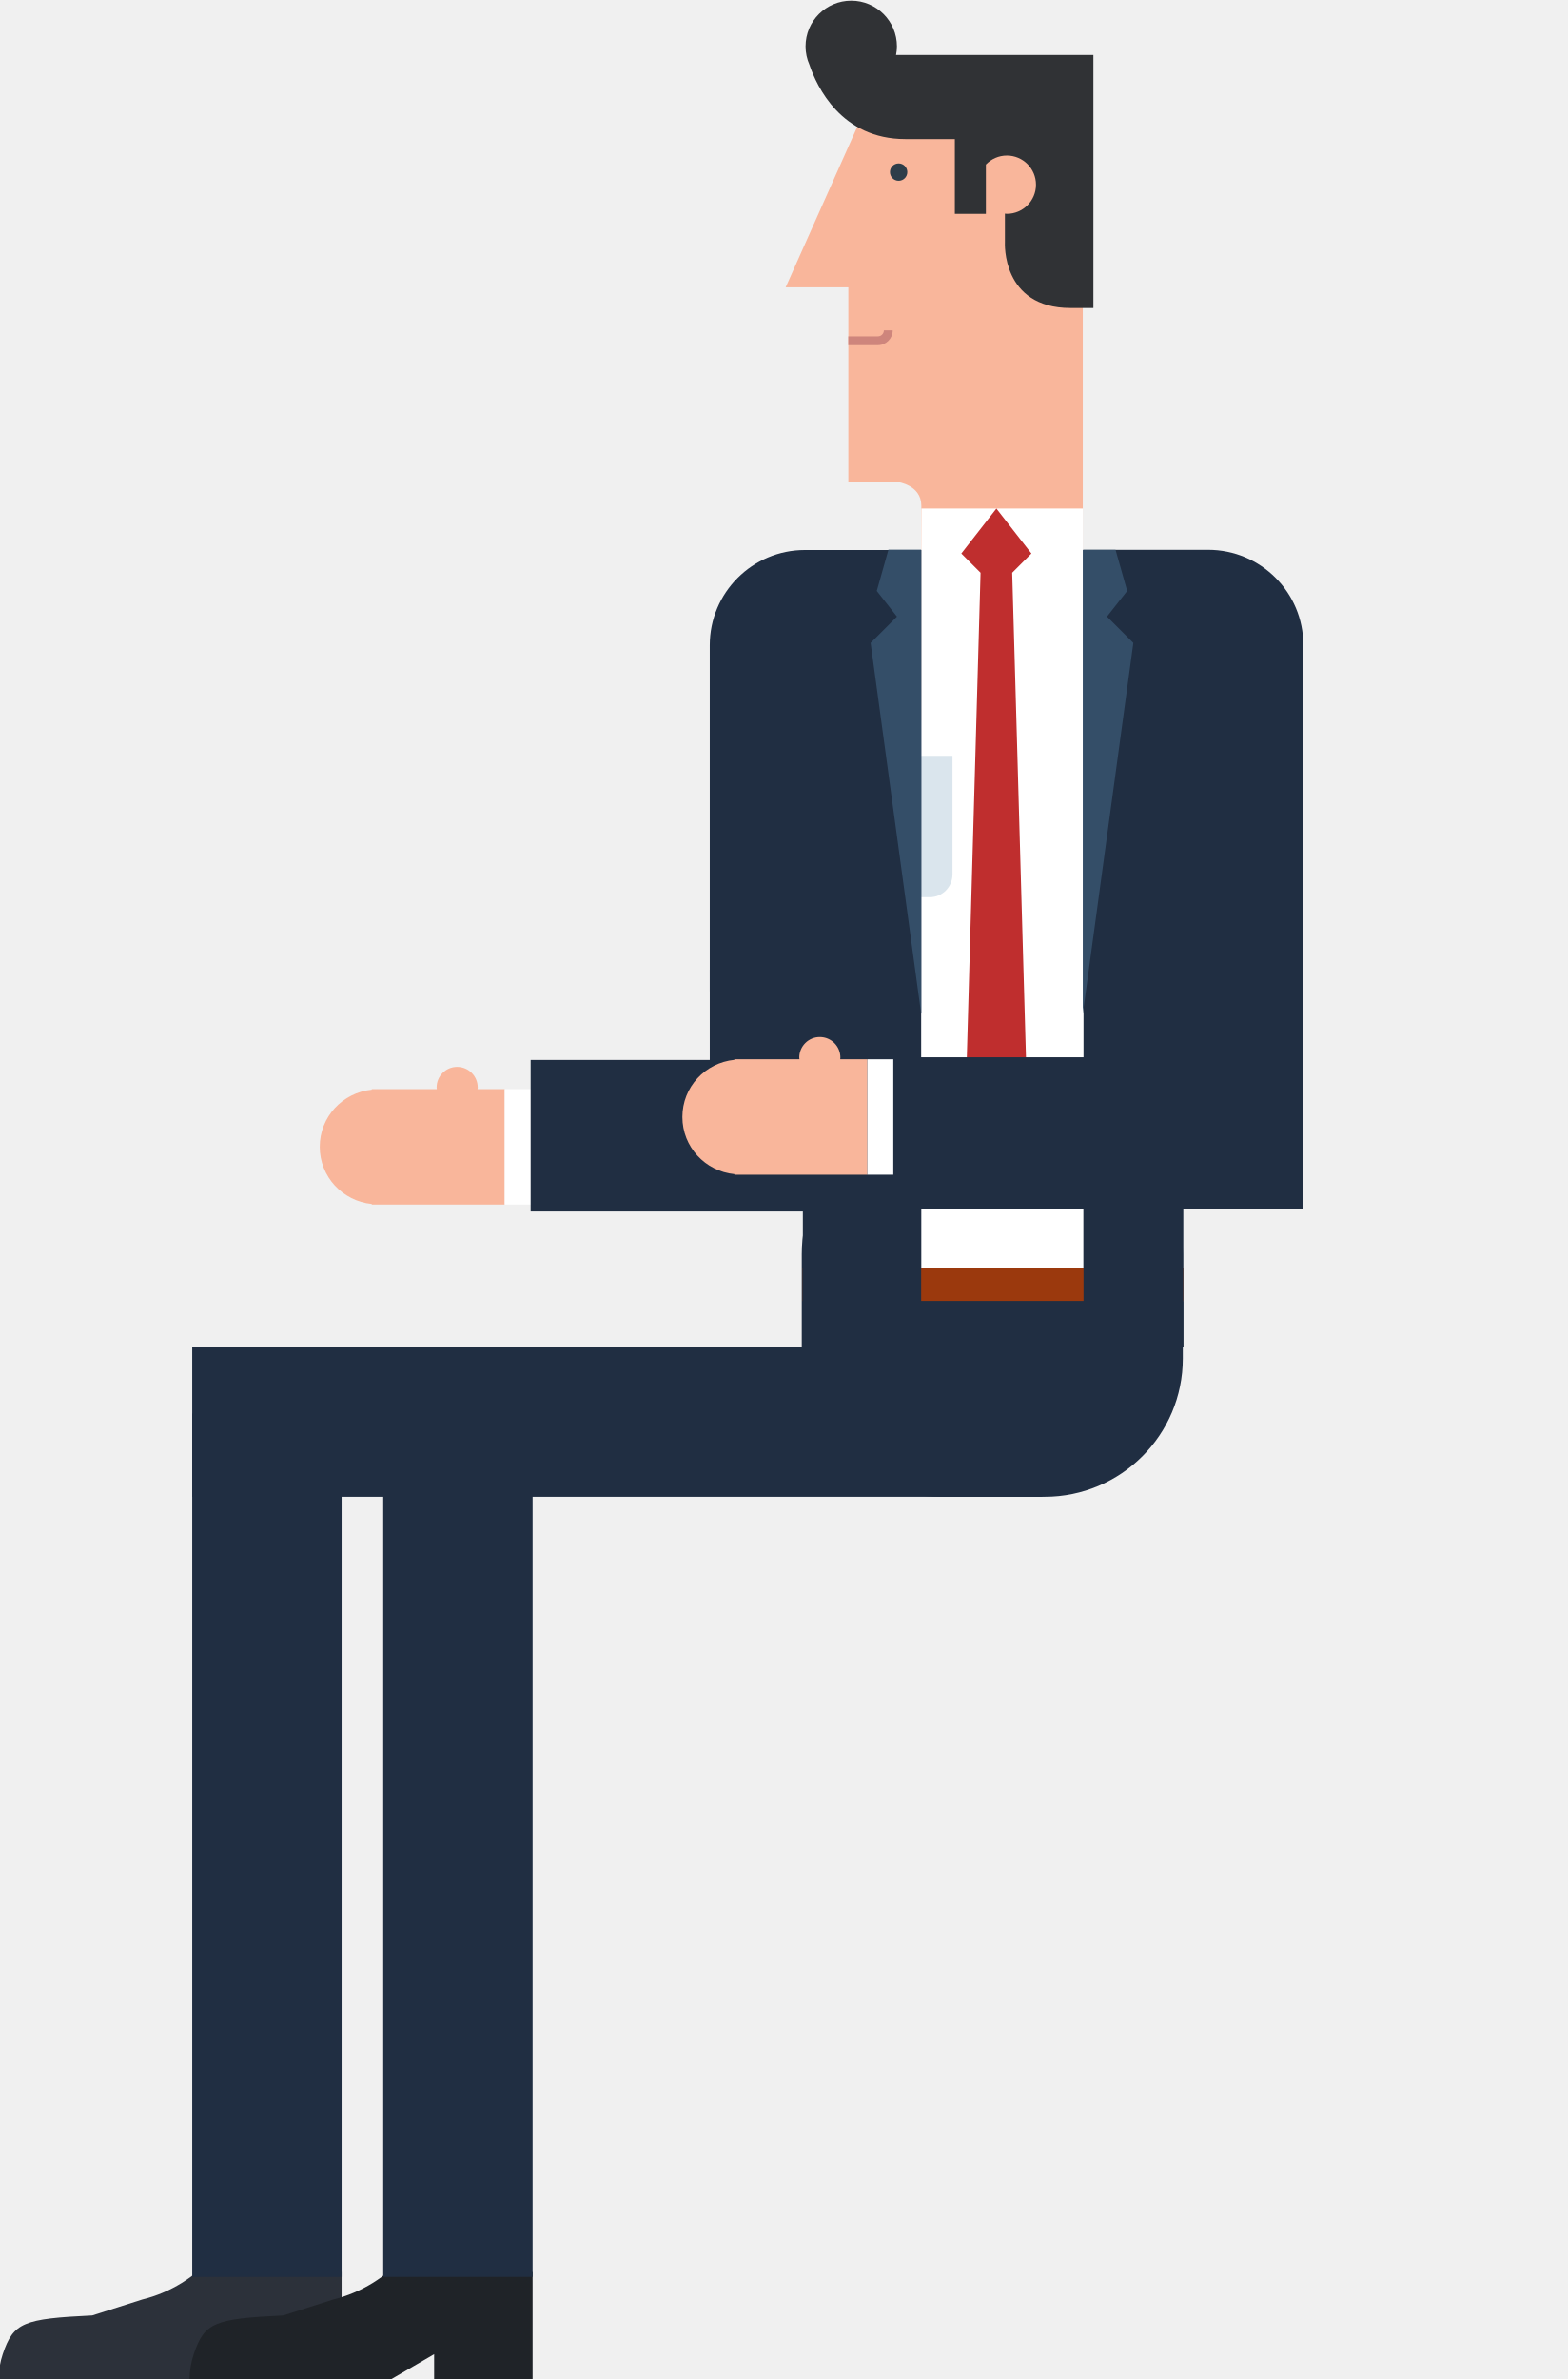
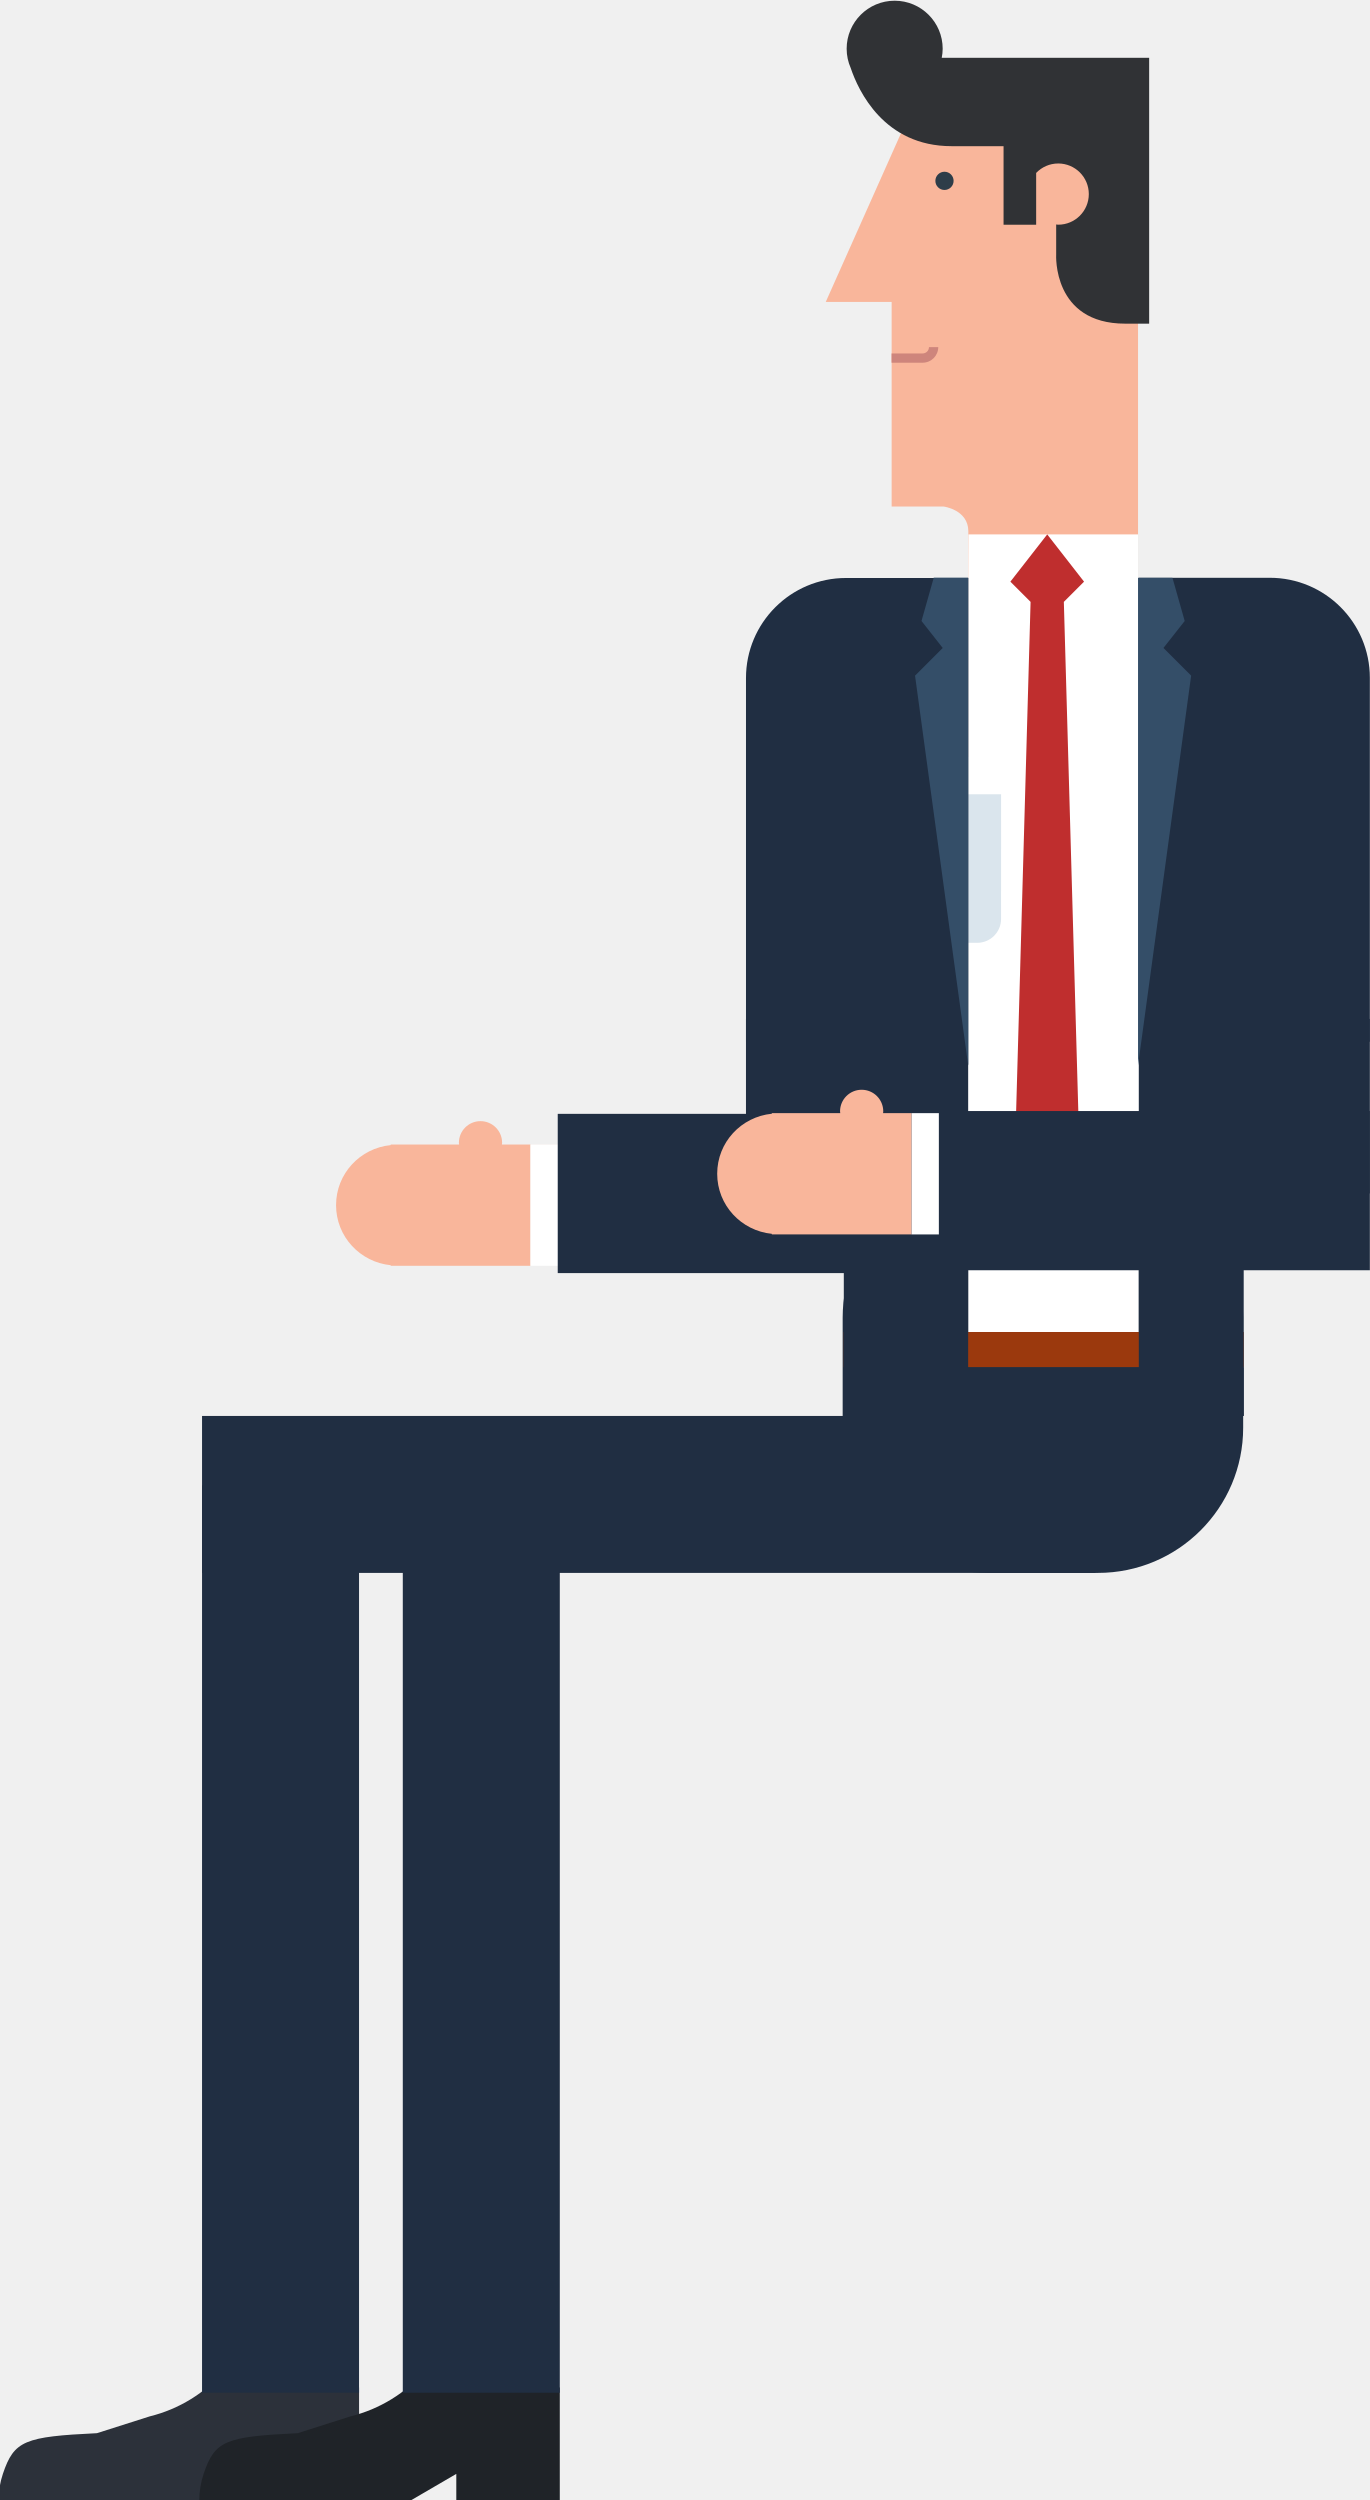
- <svg xmlns="http://www.w3.org/2000/svg" version="1.1" id="Layer_1" x="0px" y="0px" width="93.77px" height="142.28px" viewBox="0 0 93.77 142.28" enable-background="new 0 0 93.77 142.28" xml:space="preserve">
+ <svg xmlns="http://www.w3.org/2000/svg" version="1.1" id="Layer_1" x="0px" y="0px" width="77.961px" height="142.281px" viewBox="0 0 77.961 142.281" enable-background="new 0 0 77.961 142.281" xml:space="preserve">
  <g>
    <rect x="70.206" y="57.99" fill="#202E42" width="7.755" height="9.932" />
    <rect x="42.455" y="57.99" fill="#202E42" width="7.754" height="9.932" />
    <g display="none">
-       <rect x="77.074" y="61.667" transform="matrix(0.9767 0.2145 -0.2145 0.9767 18.4096 -14.9778)" display="inline" fill="#9B9B9B" width="2.258" height="31.303" />
-       <path display="inline" fill="#005493" d="M80.03,83.758c-0.399,1.713-2.112,2.779-3.824,2.379l0,0    c-1.715-0.398-2.779-2.113-2.38-3.826l13.573-58.165c0.399-1.712,2.111-2.777,3.826-2.377l0,0    c1.713,0.399,2.776,2.113,2.378,3.825L80.03,83.758z" />
+       <rect x="77.077" y="61.663" transform="matrix(-0.9767 -0.2145 0.2145 -0.9767 138.0029 169.6065)" display="inline" fill="#9B9B9B" width="2.258" height="31.303" />
+       <path display="inline" fill="#005493" d="M80.03,83.757c-0.398,1.714-2.111,2.779-3.823,2.38l0,0    c-1.715-0.397-2.779-2.113-2.38-3.826l13.572-58.165c0.399-1.712,2.111-2.777,3.826-2.377l0,0    c1.713,0.399,2.776,2.113,2.378,3.825L80.03,83.757z" />
    </g>
    <g display="none">
      <g display="inline">
        <rect x="47.997" y="117.941" fill="#9B9B9B" width="5.999" height="15.762" />
        <rect x="49.866" y="89.766" fill="#9B9B9B" width="2.26" height="31.303" />
        <g>
-           <rect x="58.74" y="125.291" transform="matrix(0.2707 -0.9627 0.9627 0.2707 -86.6813 155.9163)" fill="#9B9B9B" width="1.656" height="19.757" />
-           <rect x="41.617" y="125.29" transform="matrix(-0.2718 -0.9623 0.9623 -0.2718 -76.0969 212.7608)" fill="#9B9B9B" width="1.656" height="19.759" />
+           <rect x="58.743" y="125.282" transform="matrix(-0.2706 0.9627 -0.9627 -0.2706 205.8095 114.3849)" fill="#9B9B9B" width="1.657" height="19.758" />
+           <rect x="41.612" y="125.298" transform="matrix(0.2718 0.9623 -0.9623 0.2718 160.9902 57.5889)" fill="#9B9B9B" width="1.656" height="19.758" />
          <circle fill="#9B9B9B" cx="33.142" cy="139.537" r="2.5" />
          <circle fill="#9B9B9B" cx="68.85" cy="139.537" r="2.5" />
        </g>
        <rect x="50.081" y="132.225" fill="#9B9B9B" width="1.831" height="6.42" />
-         <rect x="49.054" y="137.051" fill="#9B9B9B" width="3.884" height="4.986" />
+         <rect x="49.054" y="137.05" fill="#9B9B9B" width="3.884" height="4.986" />
      </g>
-       <path display="inline" fill="#0085BA" d="M77.515,92.852c0,1.979-1.605,3.582-3.586,3.582H28.061    c-1.978,0-3.582-1.604-3.582-3.582l0,0c0-1.982,1.604-3.584,3.582-3.584h45.868C75.909,89.268,77.515,90.869,77.515,92.852    L77.515,92.852z" />
+       <path display="inline" fill="#0085BA" d="M77.515,92.852c0,1.979-1.604,3.582-3.586,3.582H28.061    c-1.978,0-3.582-1.604-3.582-3.582l0,0c0-1.981,1.604-3.584,3.582-3.584h45.868C75.909,89.268,77.515,90.869,77.515,92.852    L77.515,92.852z" />
    </g>
    <g>
      <g>
-         <path fill="#2C313A" d="M0.165,140.791c0.638-1.9,1.24-2.113,5.354-2.313l2.998-0.955c1.681-0.414,3.158-1.34,4.259-2.604     c0.247-0.287,0.474-0.59,0.681-0.906c1.898,0.139,1.626,1.865,1.626,1.865h5.351v0.723v1.006v1.008v2.176v0.957v0.572h-5.891     v-0.572v-0.953l-2.615,1.525H-0.085C-0.085,141.785,0.004,141.271,0.165,140.791z" />
+         <path fill="#2C313A" d="M0.165,140.791c0.638-1.899,1.239-2.113,5.354-2.313l2.998-0.955c1.682-0.414,3.158-1.34,4.259-2.604     c0.247-0.287,0.475-0.59,0.682-0.906c1.897,0.139,1.626,1.865,1.626,1.865h5.351v0.723v1.006v1.008v2.176v0.957v0.572h-5.891     v-0.572v-0.953l-2.615,1.525H-0.085C-0.085,141.785,0.004,141.271,0.165,140.791z" />
        <rect x="11.499" y="84.533" fill="#202E42" width="8.935" height="51.643" />
      </g>
-       <path fill="#1F2328" d="M11.59,140.791c0.639-1.9,1.24-2.113,5.355-2.313l2.997-0.955c1.681-0.414,3.159-1.34,4.26-2.604    c0.246-0.287,0.474-0.59,0.68-0.906c1.898,0.139,1.627,1.865,1.627,1.865h5.35v0.723v1.006v1.008v2.176v0.957v0.572h-5.89v-0.572    v-0.953l-2.616,1.525H11.34C11.34,141.785,11.429,141.271,11.59,140.791z" />
+       <path fill="#1F2328" d="M11.59,140.791c0.639-1.899,1.24-2.113,5.354-2.313l2.997-0.955c1.682-0.414,3.159-1.34,4.261-2.604    c0.246-0.287,0.474-0.59,0.68-0.906c1.897,0.139,1.627,1.865,1.627,1.865h5.35v0.723v1.006v1.008v2.176v0.957v0.572h-5.89v-0.572    v-0.953l-2.616,1.525H11.34C11.34,141.785,11.429,141.271,11.59,140.791z" />
      <rect x="22.924" y="84.533" fill="#202E42" width="8.935" height="51.643" />
-       <rect x="11.499" y="80.586" fill="#202E42" width="50.851" height="8.932" />
-       <path fill="#202E42" d="M47.958,81.252c0,4.566,3.703,8.266,8.268,8.266h6.257c4.567,0,8.268-3.699,8.268-8.266v-6.258    c0-4.567-3.7-8.268-8.268-8.268h-6.257c-4.565,0-8.268,3.701-8.268,8.268V81.252z" />
+       <rect x="11.499" y="80.585" fill="#202E42" width="50.851" height="8.933" />
+       <path fill="#202E42" d="M47.958,81.251c0,4.566,3.703,8.267,8.268,8.267h6.257c4.567,0,8.269-3.699,8.269-8.267v-6.258    c0-4.567-3.7-8.268-8.269-8.268h-6.257c-4.564,0-8.268,3.701-8.268,8.268V81.251z" />
    </g>
    <g>
-       <path fill="#F9B69B" d="M32.58,65.136L32.58,65.136l-2.389,0l0,0v6.902h-3.279h-4.326c-0.002,0-0.004,0-0.007,0s-0.005,0-0.008,0    h-0.334v-0.033c-1.743-0.174-3.111-1.628-3.111-3.418c0-1.791,1.368-3.246,3.111-3.417v-0.034h0.334    c0.003,0,0.005-0.001,0.008-0.001s0.005,0.001,0.007,0.001h3.542c-0.003-0.034-0.011-0.066-0.011-0.101    c0-0.679,0.551-1.229,1.229-1.229s1.23,0.551,1.23,1.229c0,0.035-0.007,0.067-0.011,0.101h3.022H32.58z" />
-       <rect x="30.191" y="65.137" fill="#FFFFFF" width="0" height="6.902" />
+       <path fill="#F9B69B" d="M32.58,65.136L32.58,65.136h-2.39l0,0v6.903h-3.278h-4.326c-0.002,0-0.004,0-0.007,0s-0.005,0-0.009,0    h-0.334v-0.033c-1.742-0.174-3.11-1.628-3.11-3.418c0-1.791,1.368-3.246,3.11-3.417v-0.034h0.334c0.004,0,0.006-0.001,0.009-0.001    s0.005,0.001,0.007,0.001h3.542c-0.003-0.034-0.011-0.066-0.011-0.101c0-0.679,0.551-1.229,1.229-1.229s1.23,0.551,1.23,1.229    c0,0.035-0.008,0.067-0.012,0.101h3.022H32.58z" />
+       <rect x="30.191" y="65.137" fill="#FFFFFF" width="0" height="6.901" />
      <polygon fill="#FFFFFF" points="32.58,72.039 32.58,72.039 30.191,72.039 30.191,72.039 30.191,72.039 30.191,72.039   " />
      <polygon fill="#FFFFFF" points="32.58,72.039 32.58,72.039 30.191,72.039 30.191,72.039 31.589,72.039   " />
-       <polygon opacity="0.3" fill="#84A8C1" points="32.58,72.039 32.58,72.039 30.191,72.039 30.191,72.039 31.589,72.039   " />
+       <polygon opacity="0.3" fill="#84A8C1" enable-background="new    " points="32.58,72.039 32.58,72.039 30.191,72.039     30.191,72.039 31.589,72.039   " />
      <polygon fill="#FFFFFF" points="32.58,71.011 32.58,72.039 31.589,72.039 30.191,72.039 30.191,65.137 32.58,65.137   " />
-       <rect x="31.742" y="63.392" fill="#202E42" width="32.478" height="9.062" />
+       <rect x="31.742" y="63.392" fill="#202E42" width="32.478" height="9.063" />
    </g>
    <g>
-       <path fill="#F9B69B" d="M51.934,6.113l0.177-0.221h12.657v27.002l0,0v10.191h-9.658V32.895l0,0v-0.01c0-2.116,0-2.116,0-2.646    c0-1.235-1.41-1.411-1.41-1.411h-2.956V17.184h-3.75L51.934,6.113z" />
+       <path fill="#F9B69B" d="M51.934,6.113l0.177-0.221h12.657v27.002l0,0v10.191H55.11v-10.19l0,0v-0.01c0-2.116,0-2.116,0-2.646    c0-1.235-1.409-1.411-1.409-1.411h-2.956V17.184h-3.75L51.934,6.113z" />
      <circle fill="#2E3D49" cx="53.753" cy="10.293" r="0.519" />
-       <path fill="#CE857C" d="M52.51,20.115c0.198,0,0.36-0.161,0.36-0.36h0.529c0,0.489-0.398,0.888-0.89,0.888h-1.767v-0.528H52.51z" />
+       <path fill="#CE857C" d="M52.51,20.115c0.198,0,0.36-0.161,0.36-0.36h0.528c0,0.489-0.397,0.888-0.89,0.888h-1.767v-0.528H52.51z" />
      <path fill="none" d="M58.338,10.965c0,0.013-0.004,0.025-0.004,0.038v-0.038H58.338z" />
      <g>
-         <rect x="48.023" y="75.809" fill="#9B390D" width="22.759" height="2.008" />
-         <polygon fill="#202E42" points="50.261,77.816 50.261,75.809 51.28,75.809 51.28,77.816 64.898,77.816 64.898,75.809      65.92,75.809 65.92,77.816 70.782,77.816 70.782,80.586 48.023,80.586 48.023,77.816    " />
+         <rect x="48.023" y="75.809" fill="#9B390D" width="22.76" height="2.008" />
+         <polygon fill="#202E42" points="50.261,77.816 50.261,75.809 51.28,75.809 51.28,77.816 64.898,77.816 64.898,75.809      65.92,75.809 65.92,77.816 70.782,77.816 70.782,80.585 48.023,80.585 48.023,77.816    " />
      </g>
      <polygon fill="#FFFFFF" points="55.109,32.895 55.116,30.414 57.289,30.414 59.15,30.414 61.185,30.414 62.978,30.414     64.768,30.414 64.768,32.895 64.812,32.895 64.812,75.809 55.101,75.809 55.101,32.895   " />
-       <path opacity="0.3" fill="#84A8C1" d="M56.973,52.3c0,0.75-0.608,1.358-1.358,1.358h-5.318c-0.75,0-1.358-0.607-1.358-1.358    v-7.095h8.035V52.3z" />
+       <path opacity="0.3" fill="#84A8C1" enable-background="new    " d="M56.973,52.3c0,0.75-0.607,1.358-1.357,1.358h-5.318    c-0.75,0-1.358-0.607-1.358-1.358v-7.095h8.035L56.973,52.3L56.973,52.3z" />
      <polygon fill="#BF2E2E" points="57.503,33.104 59.6,30.414 61.695,33.104 60.546,34.254 61.528,68.836 61.528,68.836     59.604,70.761 57.679,68.836 57.672,68.836 58.653,34.254   " />
-       <path fill="#303235" d="M50.918,0.041c1.509,0,2.733,1.223,2.733,2.734c0,0.176-0.021,0.349-0.054,0.516h11.805v15.129    c0,0,0,0-1.367,0c-4.146,0-3.925-3.926-3.925-3.926v-1.718c0.04,0.003,0.077,0.012,0.117,0.012c0.962,0,1.741-0.78,1.741-1.742    c0-0.962-0.779-1.742-1.741-1.742c-0.494,0-0.937,0.207-1.256,0.538v1.124v1.286v0.537h-1.856v-4.47c-0.631,0-1.562,0-2.96,0    c-3.838,0-5.297-3.139-5.741-4.453c-0.146-0.334-0.229-0.704-0.229-1.091C48.185,1.263,49.408,0.041,50.918,0.041z" />
+       <path fill="#303235" d="M50.918,0.041c1.509,0,2.732,1.223,2.732,2.734c0,0.176-0.021,0.349-0.054,0.516h11.805V18.42    c0,0,0,0-1.366,0c-4.146,0-3.926-3.926-3.926-3.926v-1.718c0.04,0.003,0.077,0.012,0.117,0.012c0.962,0,1.741-0.78,1.741-1.742    s-0.779-1.742-1.741-1.742c-0.494,0-0.937,0.207-1.256,0.538v1.124v1.286v0.537h-1.855v-4.47c-0.632,0-1.563,0-2.961,0    c-3.838,0-5.297-3.139-5.74-4.453c-0.146-0.334-0.229-0.704-0.229-1.091C48.185,1.263,49.408,0.041,50.918,0.041z" />
      <polygon fill="#344E68" points="53.141,32.883 52.445,35.342 53.653,36.877 52.077,38.452 55.101,60.638 55.101,38.716     55.101,36.609 55.101,32.883   " />
      <g>
        <path fill="#202E42" d="M66.727,32.883h5.538c3.146,0,5.696,2.548,5.696,5.694v0.012v4.162v0.012v16.525h-7.179V59.3v16.508     v4.777h-0.564h-5.406v-4.777V32.895v-0.012H66.727z" />
-         <path fill="#202E42" d="M48.146,32.895h5.539h1.415v42.914v4.777h-5.404h-1.673v-4.777V59.288h-5.568v-6.707v-5.926v-8.065     C42.455,35.444,45.003,32.895,48.146,32.895z" />
+         <path fill="#202E42" d="M48.146,32.895h5.539H55.1v42.914v4.776h-5.404h-1.673v-4.776V59.288h-5.567v-6.707v-5.926V38.59     C42.455,35.444,45.003,32.895,48.146,32.895z" />
        <polygon fill="#344E68" points="66.727,32.883 67.424,35.342 66.215,36.877 67.791,38.452 64.768,60.638 64.768,38.716      64.768,36.609 64.768,32.883    " />
        <polygon fill="#344E68" points="53.141,32.883 52.445,35.342 53.653,36.877 52.077,38.452 55.101,60.638 55.101,38.716      55.101,36.609 55.101,32.883    " />
      </g>
    </g>
    <g>
-       <path fill="#F9B69B" d="M54.271,63.351L54.271,63.351l-2.388,0.001h-0.001v6.902h-3.278h-4.326c-0.004,0-0.005,0-0.009,0    c-0.003,0-0.005,0-0.007,0h-0.335V70.22c-1.743-0.174-3.11-1.628-3.11-3.418c0-1.791,1.367-3.244,3.11-3.417v-0.034h0.335    c0.002,0,0.004-0.001,0.007-0.001c0.004,0,0.005,0.001,0.009,0.001h3.543c-0.005-0.034-0.012-0.064-0.012-0.1    c0-0.679,0.55-1.23,1.228-1.23c0.681,0,1.231,0.551,1.231,1.23c0,0.036-0.007,0.066-0.01,0.1h3.021H54.271z" />
+       <path fill="#F9B69B" d="M54.271,63.351L54.271,63.351l-2.388,0.001h-0.001v6.902h-3.278h-4.326c-0.004,0-0.005,0-0.009,0    c-0.003,0-0.005,0-0.007,0h-0.335V70.22c-1.743-0.174-3.11-1.628-3.11-3.418c0-1.791,1.367-3.244,3.11-3.417v-0.034h0.335    c0.002,0,0.004-0.001,0.007-0.001c0.004,0,0.005,0.001,0.009,0.001h3.543c-0.005-0.034-0.012-0.064-0.012-0.1    c0-0.679,0.55-1.23,1.229-1.23c0.681,0,1.23,0.551,1.23,1.23c0,0.036-0.007,0.066-0.01,0.1h3.021H54.271z" />
      <rect x="51.882" y="63.352" fill="#FFFFFF" width="0.001" height="6.902" />
      <polygon fill="#FFFFFF" points="54.271,70.254 54.271,70.255 51.882,70.255 51.882,70.254 51.883,70.254 51.883,70.254   " />
      <polygon fill="#FFFFFF" points="54.271,70.254 54.271,70.254 51.883,70.254 51.883,70.254 53.279,70.254   " />
-       <polygon opacity="0.3" fill="#84A8C1" points="54.271,70.254 54.271,70.254 51.883,70.254 51.883,70.254 53.279,70.254   " />
+       <polygon opacity="0.3" fill="#84A8C1" enable-background="new    " points="54.271,70.254 54.271,70.254 51.883,70.254     51.883,70.254 53.279,70.254   " />
      <polygon fill="#FFFFFF" points="54.271,69.226 54.271,70.254 53.279,70.254 51.883,70.254 51.883,63.352 54.271,63.352   " />
      <rect x="53.433" y="63.232" fill="#202E42" width="24.528" height="9.061" />
    </g>
    <g display="none">
      <g display="inline">
-         <rect x="65.022" y="73.488" fill="#9B9B9B" width="2.26" height="16.969" />
+         <rect x="65.022" y="73.488" fill="#9B9B9B" width="2.261" height="16.969" />
        <circle fill="#9B9B9B" cx="66.157" cy="90.455" r="1.135" />
      </g>
-       <path display="inline" fill="#0085BA" d="M82.815,74.412c0,1.346-1.091,2.438-2.437,2.438H36.174    c-1.345,0-2.436-1.092-2.436-2.438l0,0c0-1.346,1.091-2.436,2.436-2.436h44.205C81.725,71.976,82.815,73.066,82.815,74.412    L82.815,74.412z" />
+       <path display="inline" fill="#0085BA" d="M82.815,74.412c0,1.346-1.091,2.438-2.437,2.438H36.174    c-1.345,0-2.437-1.093-2.437-2.438l0,0c0-1.346,1.092-2.436,2.437-2.436h44.205C81.725,71.976,82.815,73.066,82.815,74.412    L82.815,74.412z" />
    </g>
  </g>
</svg>
